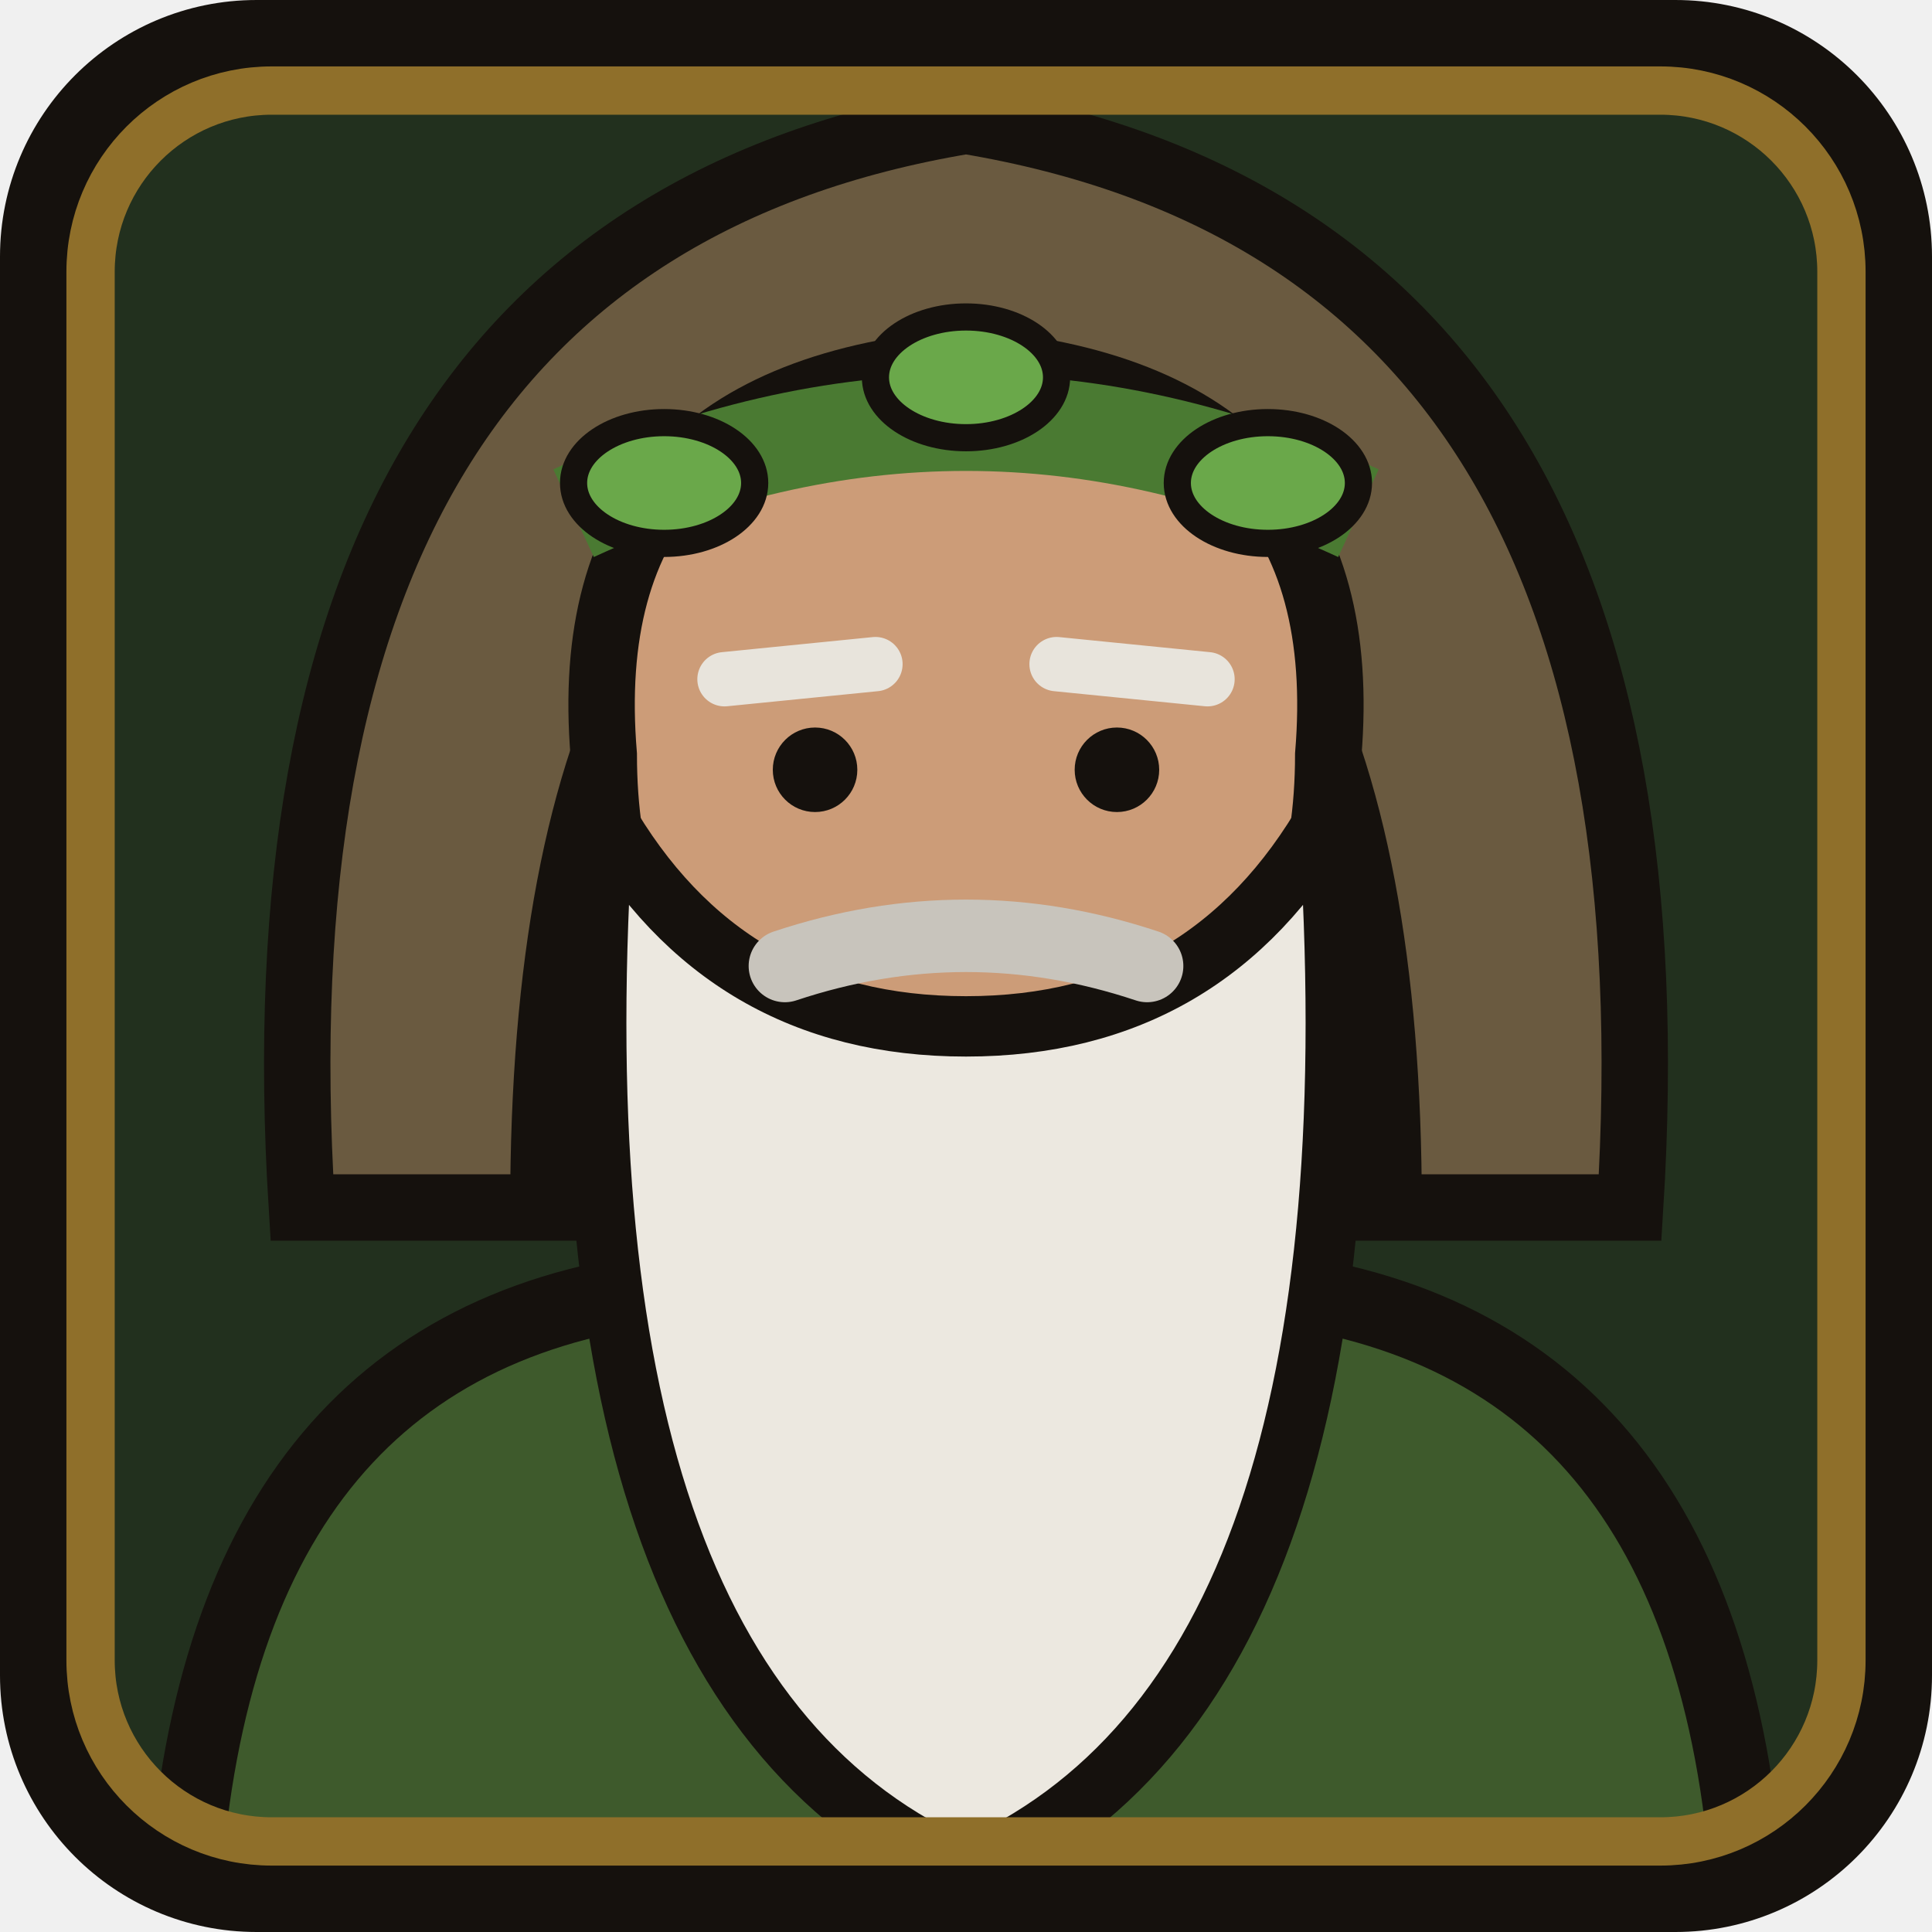
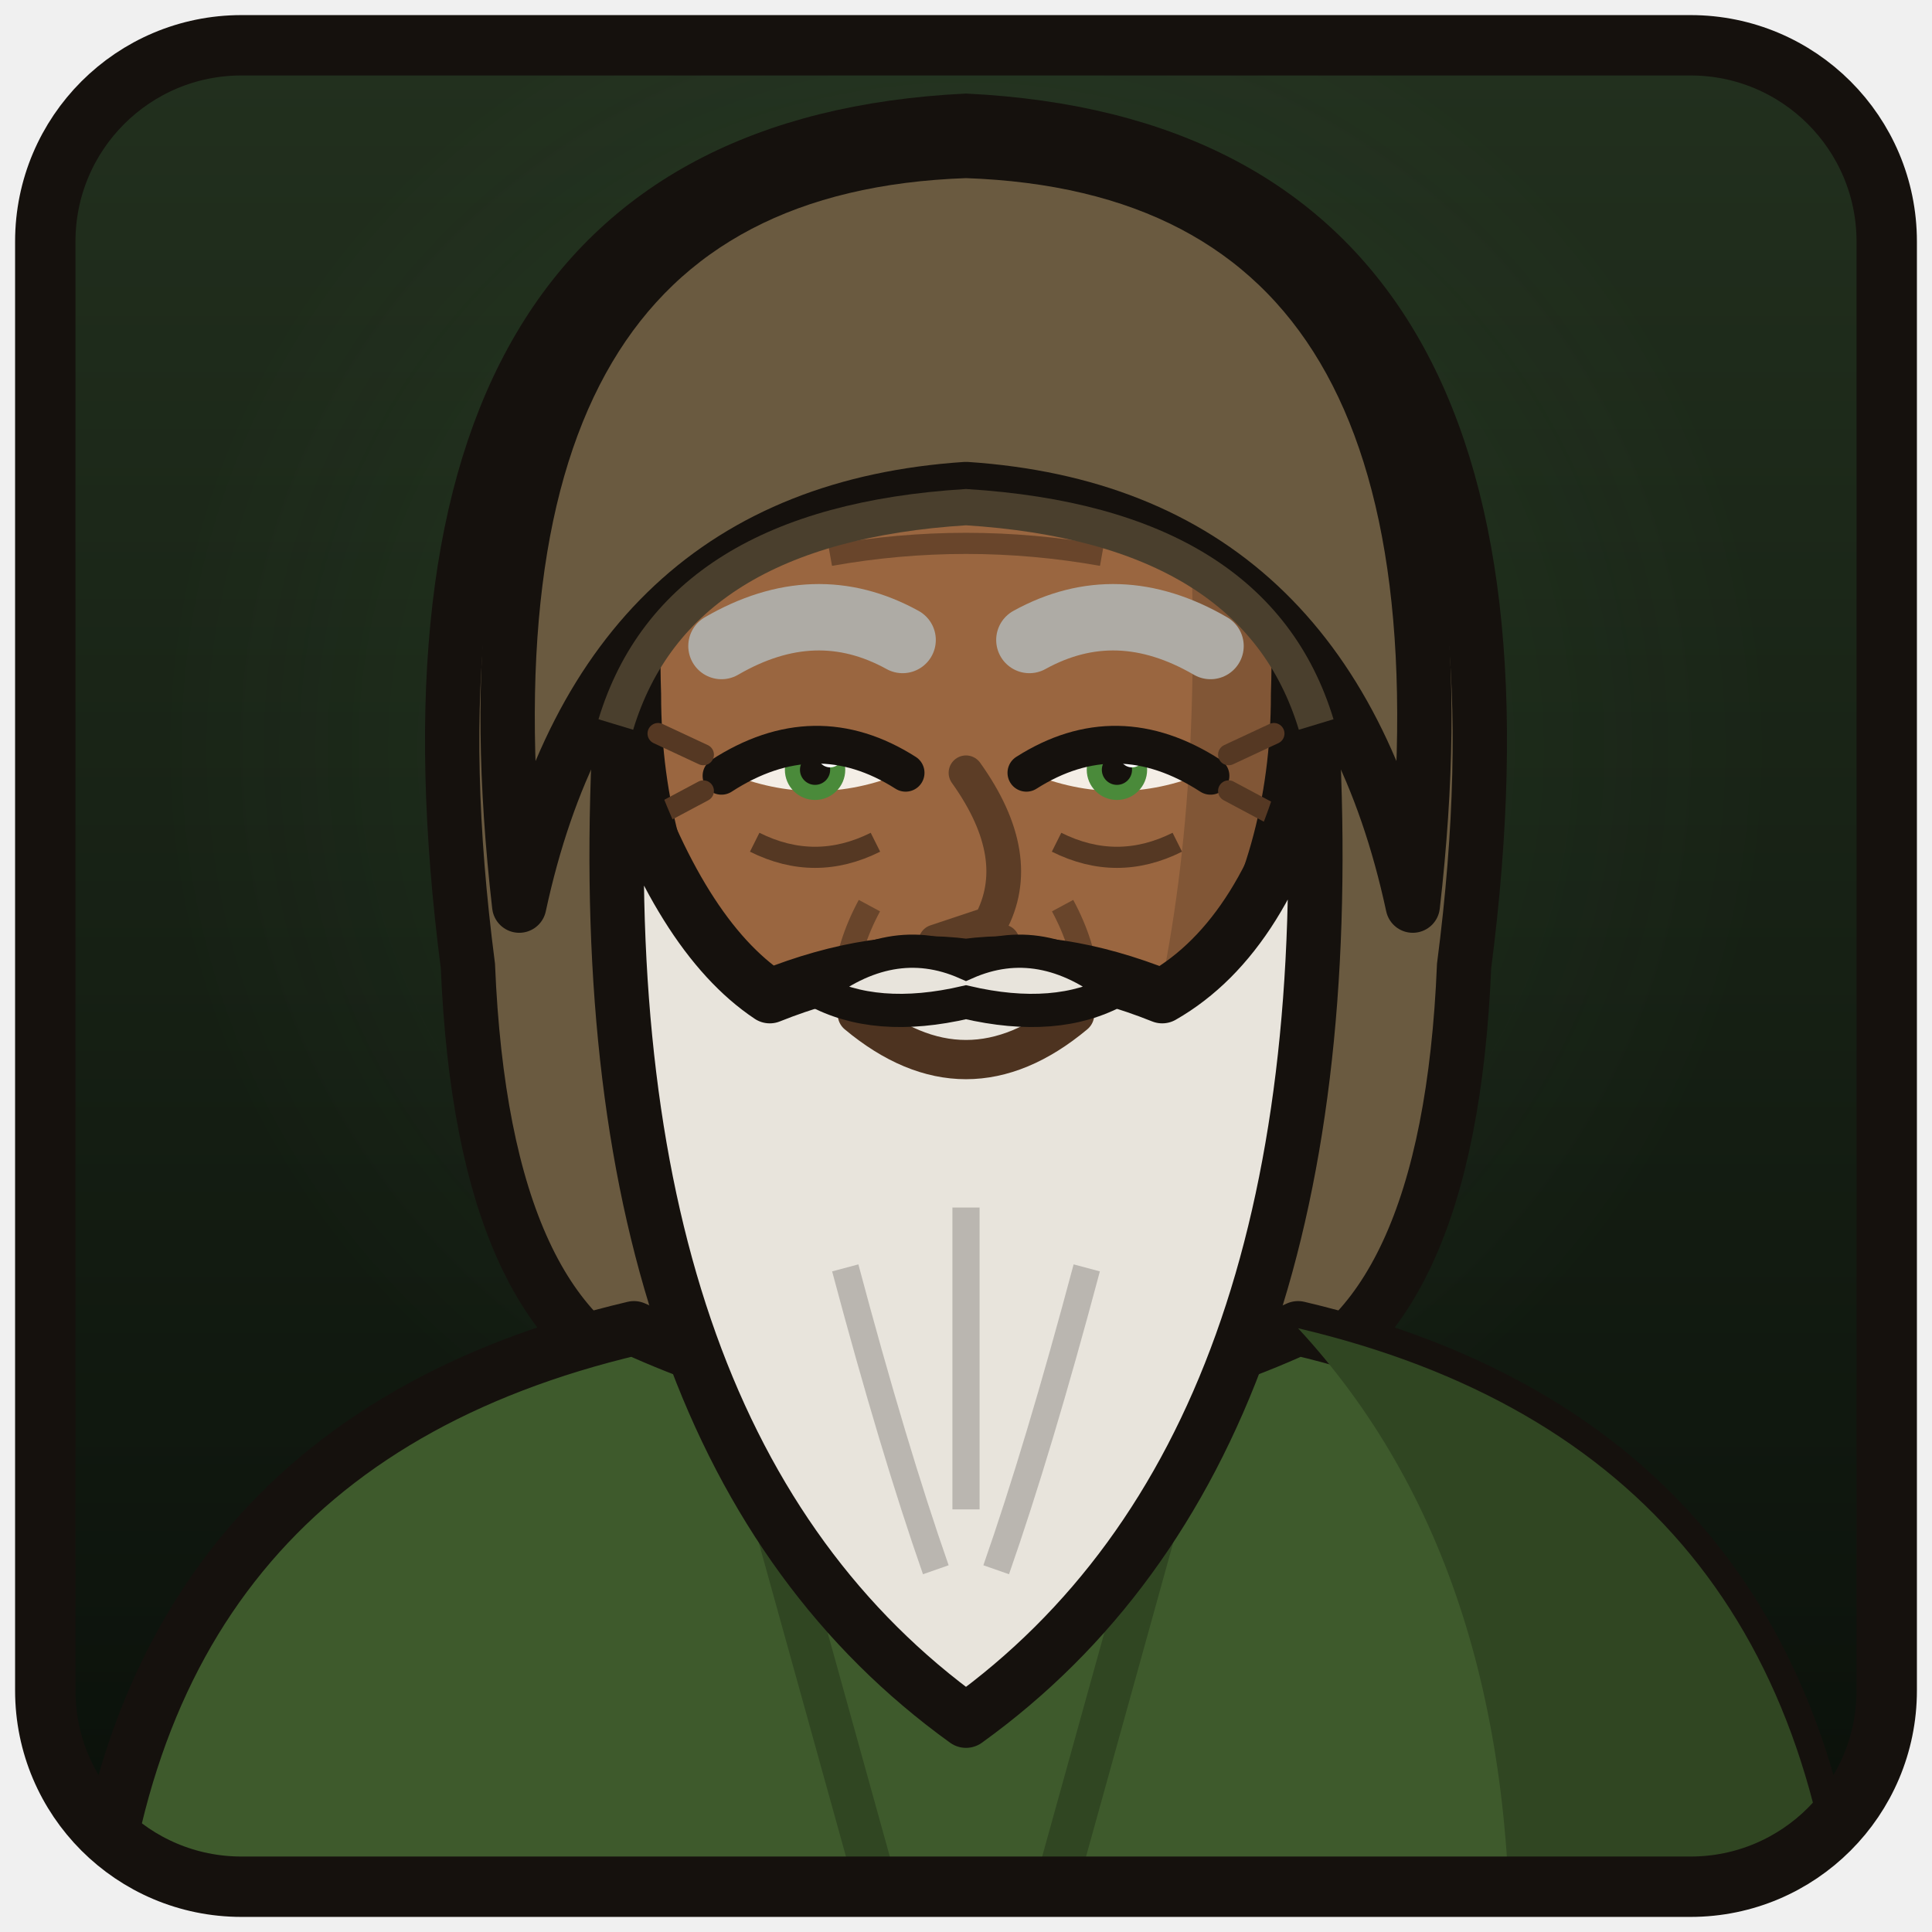
<svg xmlns="http://www.w3.org/2000/svg" width="256" height="256" viewBox="0 0 64 64">
-   <clipPath id="c">
-     <rect x="3" y="3" width="58" height="58" rx="6" />
-   </clipPath>
-   <rect x="1.5" y="1.5" width="61" height="61" rx="7" fill="#22301e" stroke="#15110d" stroke-width="3" />
+   <defs>
+     <linearGradient id="bg" x1="0" y1="0" x2="0" y2="1">
+       <stop offset="0" stop-color="#22301e" />
+       <stop offset="1" stop-color="#0a100a" />
+     </linearGradient>
+     <radialGradient id="lt" cx="0.5" cy="0.38" r="0.45">
+       <stop offset="0" stop-color="#8ae08a" stop-opacity="0.1" />
+       <stop offset="1" stop-color="#8ae08a" stop-opacity="0" />
+     </radialGradient>
+     <clipPath id="c">
+       <rect x="2" y="2" width="60" height="60" rx="6" />
+     </clipPath>
+   </defs>
+   <rect x="2" y="2" width="60" height="60" rx="6" fill="url(#bg)" />
  <g clip-path="url(#c)">
-     <path d="M6 66 Q6 46 20 43 L44 43 Q58 46 58 66Z" fill="#3e5a2c" stroke="#15110d" stroke-width="2.4" />
-     <path d="M10 40 Q8 8 32 4 Q56 8 54 40 L46 40 Q46 16 32 14 Q18 16 18 40Z" fill="#6a5a40" stroke="#15110d" stroke-width="2.2" />
-     <rect x="27" y="35" width="10" height="9" fill="#c49474" stroke="#15110d" stroke-width="1.8" />
-     <path d="M20 25 Q19 13 32 12 Q45 13 44 25 Q44 36 32 39 Q20 36 20 25Z" fill="#cc9c78" stroke="#15110d" stroke-width="2.2" />
-     <path d="M20 27 Q18 56 32 62 Q46 56 44 27 Q40 34 32 34 Q24 34 20 27Z" fill="#ece8e0" stroke="#15110d" stroke-width="2" />
-     <path d="M26 32 Q32 30 38 32" fill="none" stroke="#c8c4bc" stroke-width="2.4" stroke-linecap="round" />
-     <path d="M19 17 Q32 11 45 17" fill="none" stroke="#4a7a32" stroke-width="3.2" />
-     <ellipse cx="22" cy="16" rx="3" ry="2" fill="#6aa84a" stroke="#15110d" stroke-width="0.9" />
-     <ellipse cx="32" cy="12.5" rx="3" ry="2" fill="#6aa84a" stroke="#15110d" stroke-width="0.9" />
-     <ellipse cx="42" cy="16" rx="3" ry="2" fill="#6aa84a" stroke="#15110d" stroke-width="0.9" />
-     <path d="M24 22.5 L29 22 M35 22 L40 22.5" stroke="#e8e4dc" stroke-width="1.8" stroke-linecap="round" />
-     <circle cx="27" cy="25.5" r="1.4" fill="#15110d" />
-     <circle cx="37" cy="25.5" r="1.4" fill="#15110d" />
+     <rect x="2" y="2" width="60" height="60" fill="url(#lt)" />
+     <path d="M15.5 32 Q12 5 32 4 Q52 5 48.5 32 Q48 44 42 46 L22 46 Q16 44 15.5 32Z" fill="#6a5a40" stroke="#15110d" stroke-width="1.8" />
+     <rect x="27.0" y="33" width="10" height="14" fill="#845837" stroke="#15110d" stroke-width="1.8" />
+     <path d="M3 66 Q4 48 21 44 Q32 49 43 44 Q60 48 61 66Z" fill="#3e5a2c" stroke="#15110d" stroke-width="1.8" stroke-linejoin="round" />
+     <path d="M43 44 Q60 48 61 66 L50 66 Q50.4 52 43 44Z" fill="#304622" />
+     <path fill="none" d="M25 48 L30 66 M39 48 L34 66" stroke="#304622" stroke-width="1.4" />
+     <defs>
+       <clipPath id="face">
+         <path fill="none" d="M21 23 Q20.5 8.5 32 8.5 Q43.5 8.5 43 23 Q43 34 32 40 Q21 34 21 23Z" />
+       </clipPath>
+     </defs>
+     <path d="M21 23 Q20.5 8.5 32 8.5 Q43.5 8.5 43 23 Q43 34 32 40 Q21 34 21 23Z" fill="#9a6640" />
+     <path d="M38.6 8 Q46 14 46 24 Q46 34 35.6 41 Q41.4 30 38.6 8Z" fill="#815636" clip-path="url(#face)" />
+     <path fill="none" d="M21 23 Q20.5 8.5 32 8.5 Q43.5 8.5 43 23 Q43 34 32 40 Q21 34 21 23Z" stroke="#15110d" stroke-width="1.8" stroke-linejoin="round" />
+     <path d="M24.1 25.6 Q27.0 23.99 29.9 25.6 Q27.0 26.81 24.1 25.6Z" fill="#f4eee6" />
+     <circle cx="27.0" cy="25.50" r="1.00" fill="#4a8a3a" />
+     <circle cx="27.0" cy="25.50" r="0.50" fill="#15110d" />
+     <circle cx="27.5" cy="25.00" r="0.42" fill="#ffffff" />
+     <path fill="none" d="M23.9 25.7 Q27.0 23.69 30.0 25.6" stroke="#15110d" stroke-width="1.25" stroke-linecap="round" />
+     <path fill="none" d="M25.0 27.9 Q27.0 28.9 29.0 27.9" stroke="#553823" stroke-width="0.7" />
+     <path fill="none" d="M23.3 25.0 l-1.5 -0.7 M23.3 26.2 l-1.5 0.8" stroke="#553823" stroke-width="0.7" stroke-linecap="round" />
+     <path d="M39.9 25.6 Q37.0 23.99 34.1 25.6 Q37.0 26.81 39.9 25.6Z" fill="#f4eee6" />
+     <circle cx="37.0" cy="25.50" r="1.00" fill="#4a8a3a" />
+     <circle cx="37.0" cy="25.50" r="0.50" fill="#15110d" />
+     <circle cx="37.5" cy="25.00" r="0.42" fill="#ffffff" />
+     <path fill="none" d="M40.1 25.7 Q37.0 23.69 34.0 25.6" stroke="#15110d" stroke-width="1.25" stroke-linecap="round" />
+     <path fill="none" d="M35.0 27.9 Q37.0 28.9 39.0 27.9" stroke="#553823" stroke-width="0.7" />
+     <path fill="none" d="M40.7 25.0 l1.5 -0.7 M40.7 26.2 l1.5 0.8" stroke="#553823" stroke-width="0.7" stroke-linecap="round" />
+     <path fill="none" d="M23.9 21.4 Q27.0 19.6 29.9 21.2" stroke="#aeaba5" stroke-width="2.2" stroke-linecap="round" />
+     <path fill="none" d="M40.1 21.4 Q37.0 19.6 34.1 21.2" stroke="#aeaba5" stroke-width="2.2" stroke-linecap="round" />
+     <path fill="none" d="M32 25.6 Q34 28.4 32.8 30.6 L31 31.2 Q32 31.8 33.2 31.2" stroke="#5c3d26" stroke-width="1.15" stroke-linecap="round" stroke-linejoin="round" />
+     <path fill="none" d="M26.5 16.4 Q32 15.2 37.5 16.4 M27.5 18.4 Q32 17.6 36.5 18.4" stroke="#5c3d26" stroke-width="0.7" opacity="0.8" />
+     <path fill="none" d="M28.8 30 Q27.4 32.6 28.4 35 M35.2 30 Q36.6 32.6 35.6 35" stroke="#5c3d26" stroke-width="0.8" opacity="0.8" />
+     <path d="M20.5 25 Q19.5 48 32 57 Q44.5 48 43.5 25 Q42 31 38.5 33 Q35 31.6 32 32 Q29 31.6 25.5 33 Q22.5 31 20.5 25Z" fill="#e8e4dc" stroke="#15110d" stroke-width="1.8" stroke-linejoin="round" />
+     <path fill="none" d="M28 42 Q29.6 48 31 52 M36 42 Q34.4 48 33 52 M32 40 L32 50" stroke="#bab6b0" stroke-width="0.9" />
+     <path fill="none" d="M28.4 33.6 Q32 36.6 35.6 33.6" stroke="#4d3320" stroke-width="1.3" stroke-linecap="round" />
+     <path d="M27 32.8 Q29.5 30.8 32 31.9 Q34.5 30.8 37 32.8 Q35 33.9 32 33.2 Q29 33.9 27 32.8Z" fill="#e8e4dc" stroke="#15110d" stroke-width="1.1" />
+     <path d="M17.2 30 Q14.4 5.6 32 5 Q49.6 5.6 46.8 30 Q44 17 32 16.2 Q20 17 17.2 30Z" fill="#6a5a40" stroke="#15110d" stroke-width="1.8" stroke-linejoin="round" />
+     <path fill="none" d="M20.4 24 Q22.4 17.4 32 16.8 Q41.6 17.4 43.6 24" stroke="#4a3f2d" stroke-width="1.2" />
  </g>
-   <rect x="3" y="3" width="58" height="58" rx="6" fill="none" stroke="#8f6f2a" stroke-width="1.6" />
+   <rect x="1.5" y="1.5" width="61" height="61" rx="6.5" fill="none" stroke="#15110d" stroke-width="2" />
</svg>
